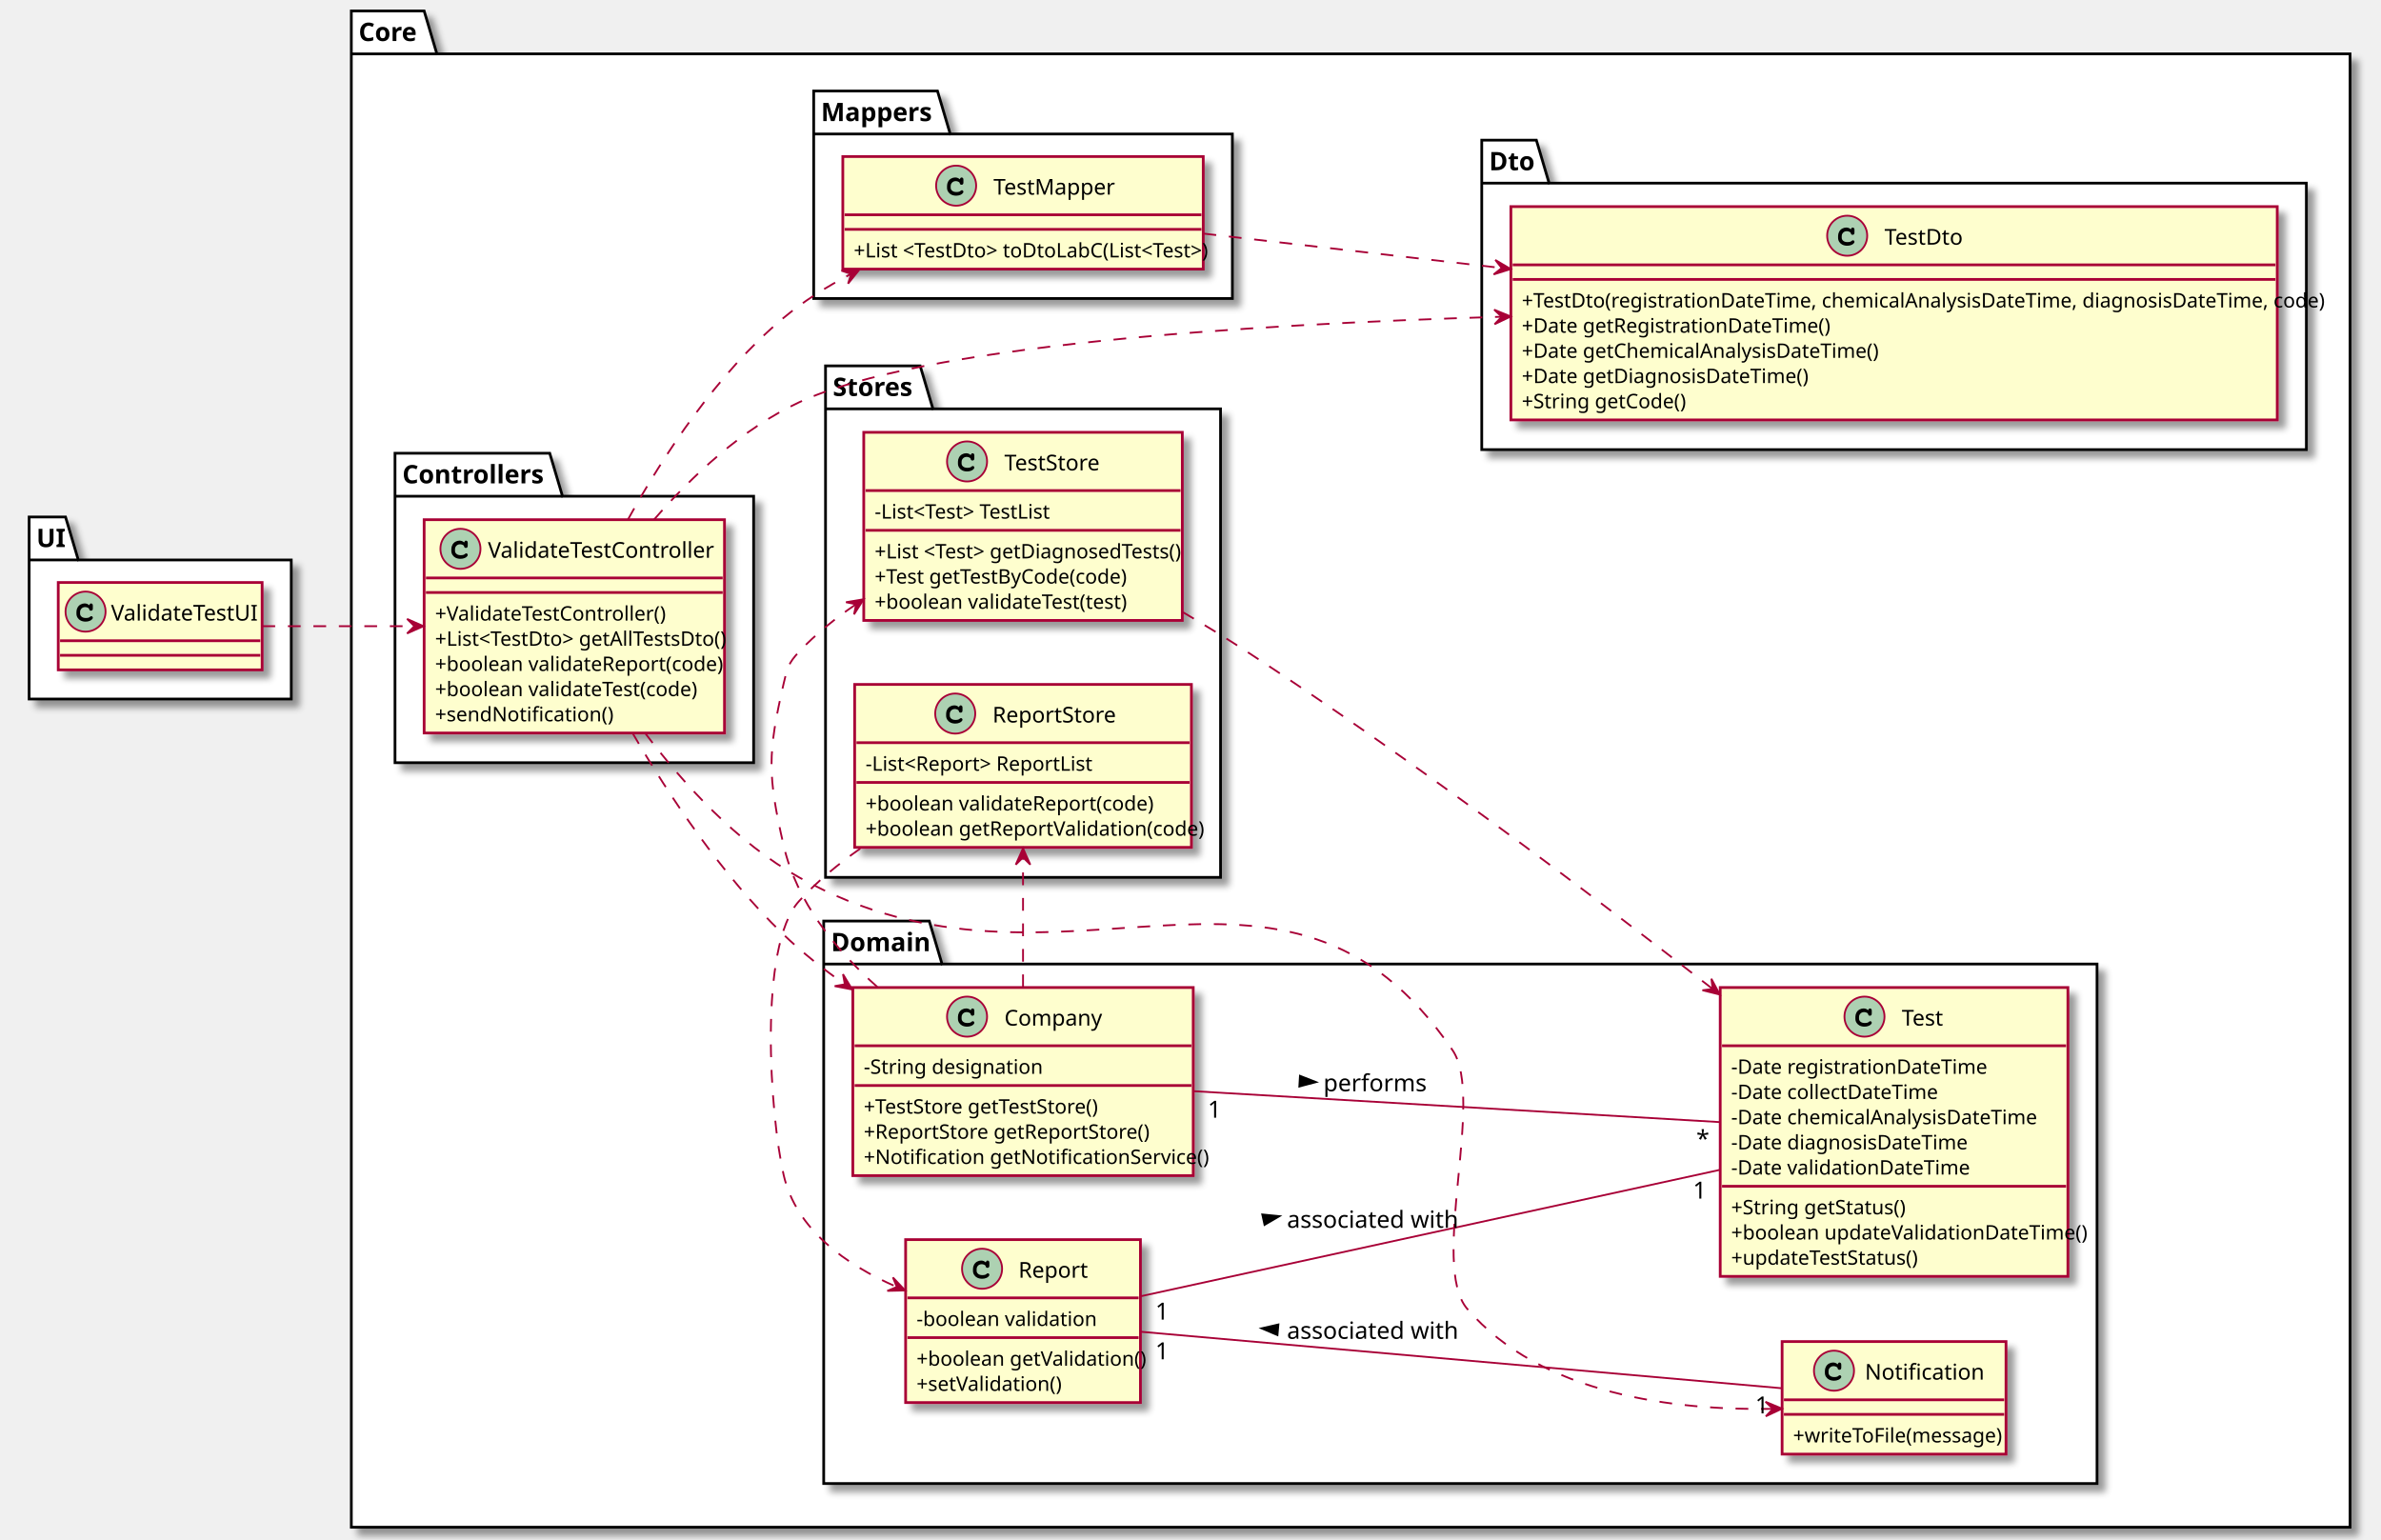
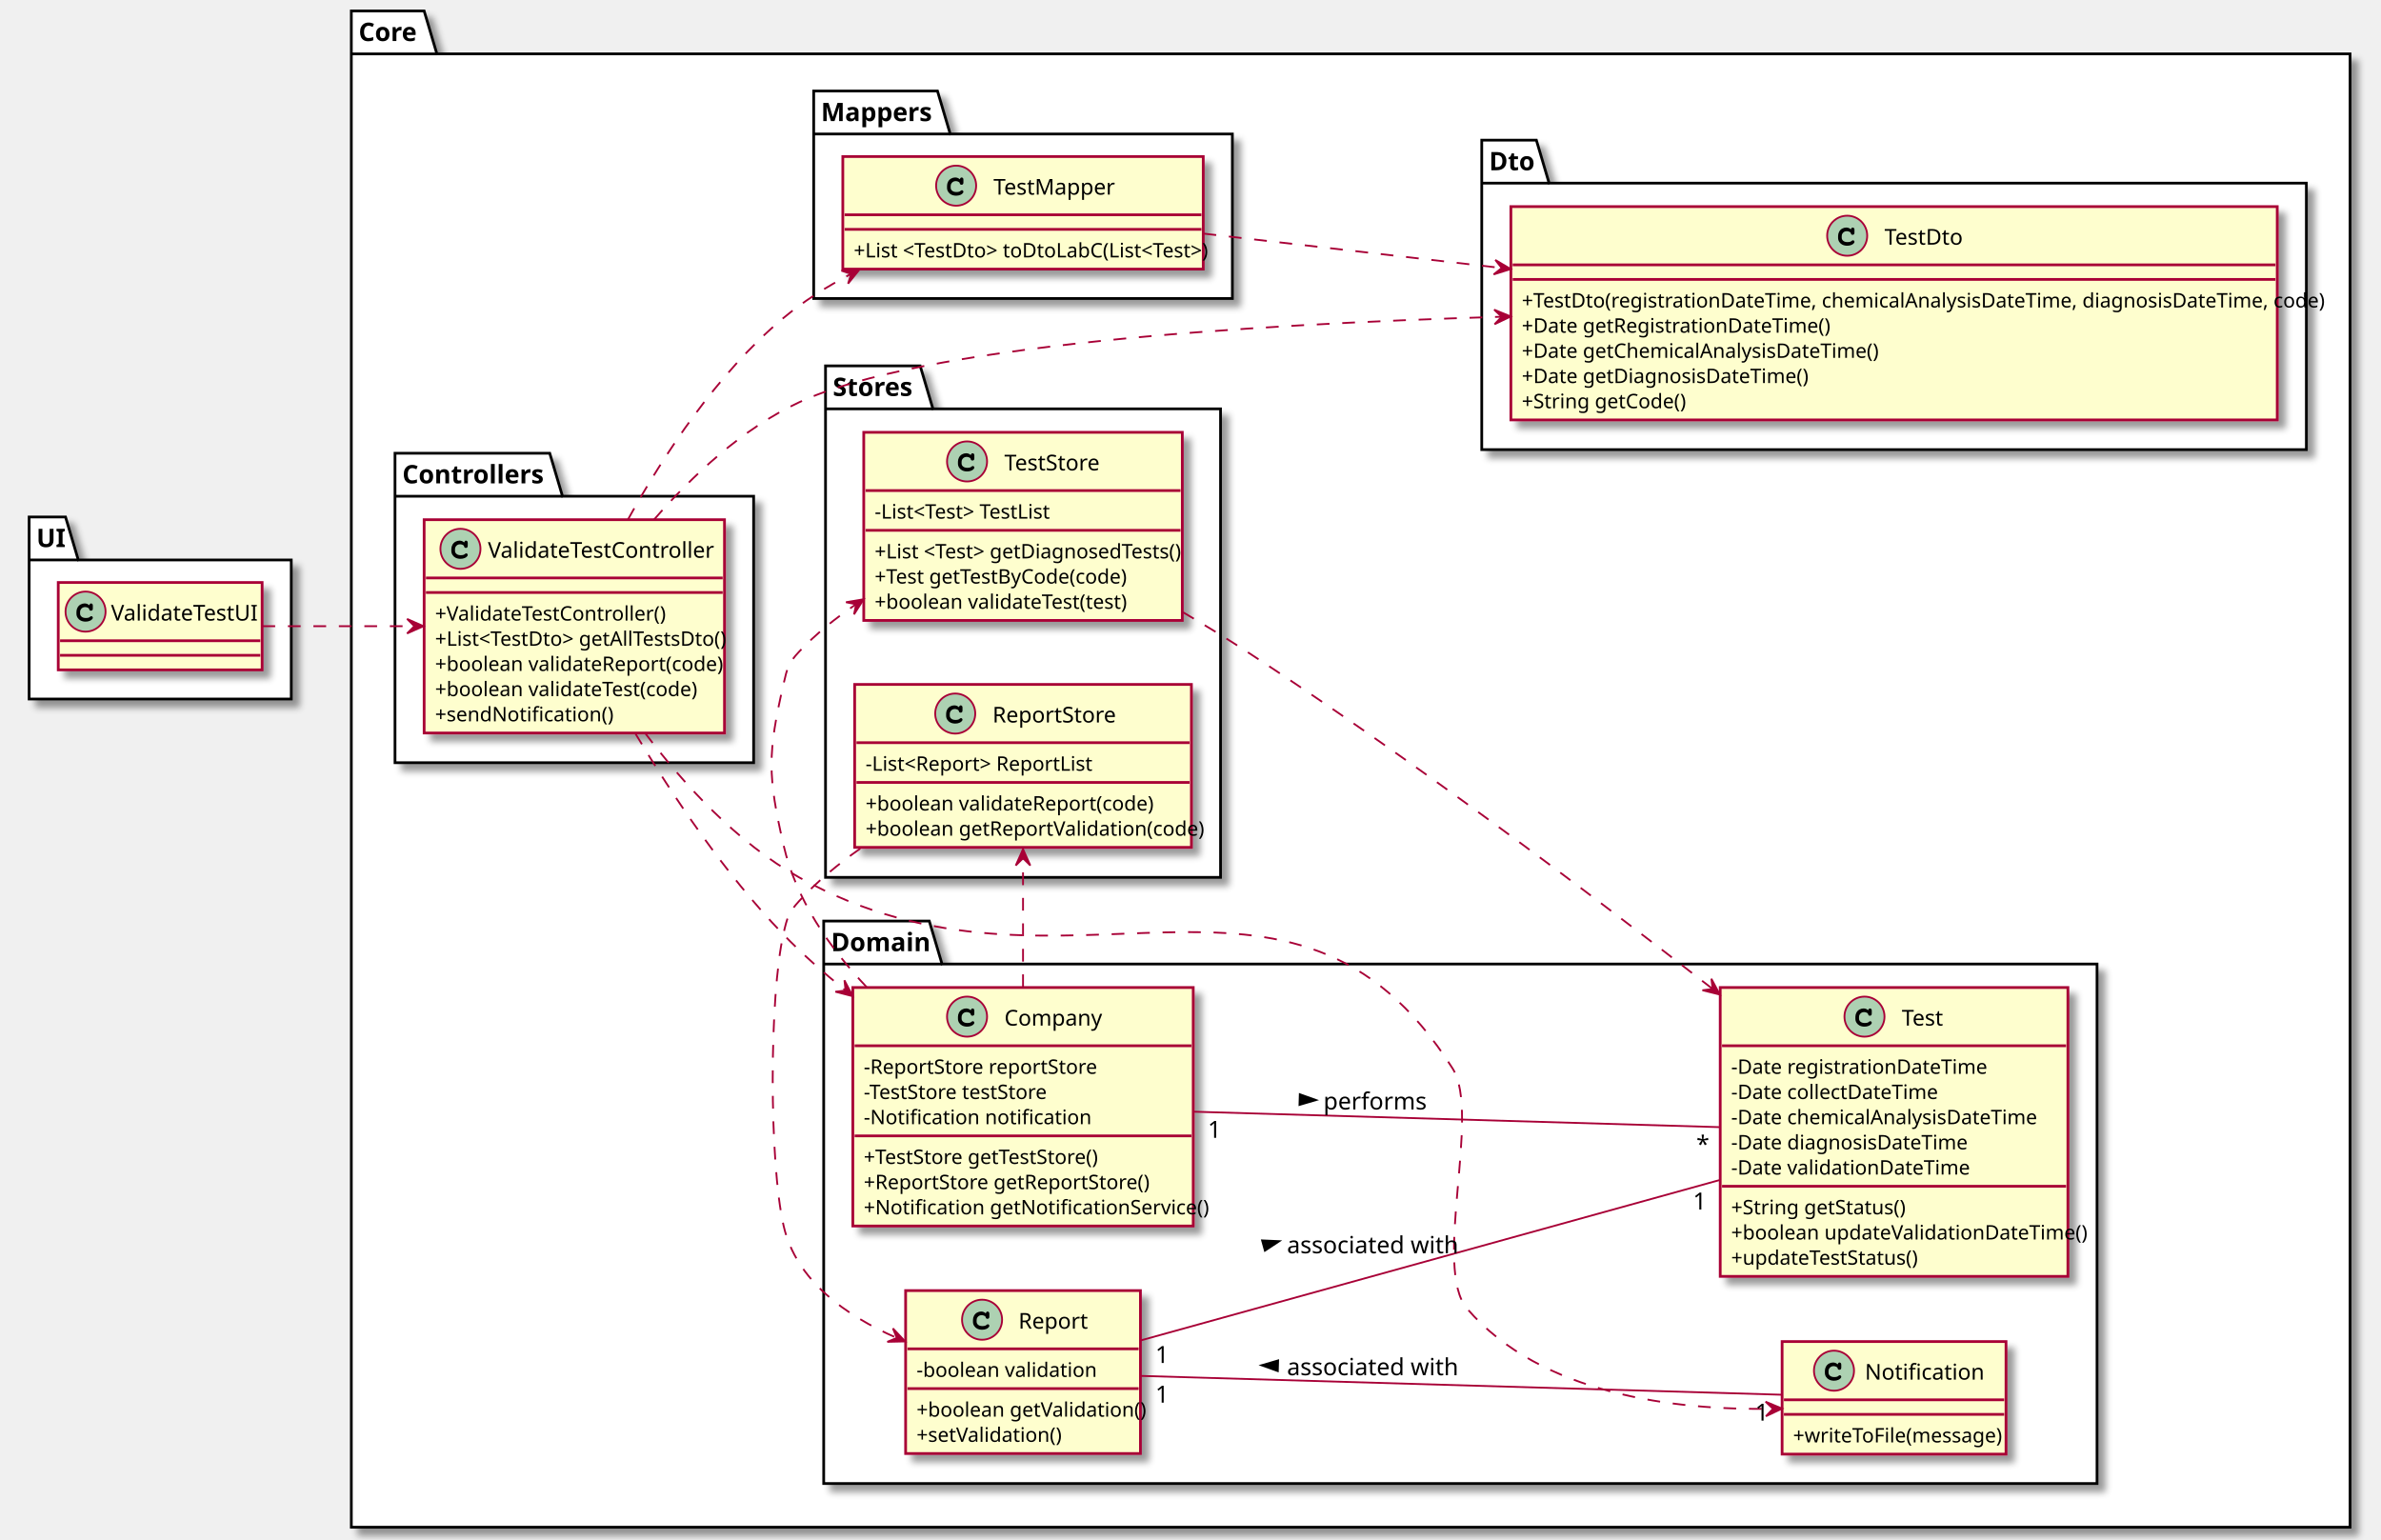
<svg xmlns="http://www.w3.org/2000/svg" contentScriptType="application/ecmascript" contentStyleType="text/css" height="846px" preserveAspectRatio="none" style="width:1308px;height:846px;" version="1.1" viewBox="0 0 1308 846" width="1308px" zoomAndPan="magnify">
  <defs>
-     <filter height="300%" id="f1ku7r9lt160tj" width="300%" x="-1" y="-1">
+     <filter height="300%" id="f14uuxpwuvs7lb" width="300%" x="-1" y="-1">
      <feGaussianBlur result="blurOut" stdDeviation="2.0" />
      <feColorMatrix in="blurOut" result="blurOut2" type="matrix" values="0 0 0 0 0 0 0 0 0 0 0 0 0 0 0 0 0 0 .4 0" />
      <feOffset dx="4.0" dy="4.0" in="blurOut2" result="blurOut3" />
      <feBlend in="SourceGraphic" in2="blurOut3" mode="normal" />
    </filter>
  </defs>
  <g>
-     <polygon fill="#FFFFFF" filter="url(#f1ku7r9lt160tj)" points="193,6,233,6,240,29.609,1291,29.609,1291,839,193,839,193,6" style="stroke:#000000;stroke-width:1.5;" />
+     <polygon fill="#FFFFFF" filter="url(#f14uuxpwuvs7lb)" points="193,6,233,6,240,29.609,1291,29.609,1291,839,193,839,193,6" style="stroke:#000000;stroke-width:1.5;" />
    <line style="stroke:#000000;stroke-width:1.5;" x1="193" x2="240" y1="29.609" y2="29.609" />
    <text fill="#000000" font-family="sans-serif" font-size="14" font-weight="bold" lengthAdjust="spacing" textLength="34" x="197" y="22.533">Core</text>
-     <polygon fill="#FFFFFF" filter="url(#f1ku7r9lt160tj)" points="452.5,506,510.5,506,517.5,529.609,1152,529.609,1152,815,452.5,815,452.5,506" style="stroke:#000000;stroke-width:1.5;" />
+     <polygon fill="#FFFFFF" filter="url(#f14uuxpwuvs7lb)" points="452.5,506,510.5,506,517.5,529.609,1152,529.609,1152,815,452.5,815,452.5,506" style="stroke:#000000;stroke-width:1.5;" />
    <line style="stroke:#000000;stroke-width:1.5;" x1="452.5" x2="517.5" y1="529.609" y2="529.609" />
    <text fill="#000000" font-family="sans-serif" font-size="14" font-weight="bold" lengthAdjust="spacing" textLength="52" x="456.5" y="522.533">Domain</text>
-     <polygon fill="#FFFFFF" filter="url(#f1ku7r9lt160tj)" points="453.5,201,505.5,201,512.5,224.609,670.5,224.609,670.5,482,453.5,482,453.5,201" style="stroke:#000000;stroke-width:1.5;" />
+     <polygon fill="#FFFFFF" filter="url(#f14uuxpwuvs7lb)" points="453.5,201,505.5,201,512.5,224.609,670.5,224.609,670.5,482,453.5,482,453.5,201" style="stroke:#000000;stroke-width:1.5;" />
    <line style="stroke:#000000;stroke-width:1.5;" x1="453.5" x2="512.5" y1="224.609" y2="224.609" />
    <text fill="#000000" font-family="sans-serif" font-size="14" font-weight="bold" lengthAdjust="spacing" textLength="46" x="457.5" y="217.533">Stores</text>
-     <polygon fill="#FFFFFF" filter="url(#f1ku7r9lt160tj)" points="217,249,302,249,309,272.609,414,272.609,414,419,217,419,217,249" style="stroke:#000000;stroke-width:1.5;" />
+     <polygon fill="#FFFFFF" filter="url(#f14uuxpwuvs7lb)" points="217,249,302,249,309,272.609,414,272.609,414,419,217,419,217,249" style="stroke:#000000;stroke-width:1.5;" />
    <line style="stroke:#000000;stroke-width:1.5;" x1="217" x2="309" y1="272.609" y2="272.609" />
    <text fill="#000000" font-family="sans-serif" font-size="14" font-weight="bold" lengthAdjust="spacing" textLength="79" x="221" y="265.533">Controllers</text>
-     <polygon fill="#FFFFFF" filter="url(#f1ku7r9lt160tj)" points="447,50,515,50,522,73.609,677,73.609,677,164,447,164,447,50" style="stroke:#000000;stroke-width:1.5;" />
+     <polygon fill="#FFFFFF" filter="url(#f14uuxpwuvs7lb)" points="447,50,515,50,522,73.609,677,73.609,677,164,447,164,447,50" style="stroke:#000000;stroke-width:1.5;" />
    <line style="stroke:#000000;stroke-width:1.5;" x1="447" x2="522" y1="73.609" y2="73.609" />
    <text fill="#000000" font-family="sans-serif" font-size="14" font-weight="bold" lengthAdjust="spacing" textLength="62" x="451" y="66.533">Mappers</text>
-     <polygon fill="#FFFFFF" filter="url(#f1ku7r9lt160tj)" points="814,77,844,77,851,100.609,1267,100.609,1267,247,814,247,814,77" style="stroke:#000000;stroke-width:1.5;" />
+     <polygon fill="#FFFFFF" filter="url(#f14uuxpwuvs7lb)" points="814,77,844,77,851,100.609,1267,100.609,1267,247,814,247,814,77" style="stroke:#000000;stroke-width:1.5;" />
    <line style="stroke:#000000;stroke-width:1.5;" x1="814" x2="851" y1="100.609" y2="100.609" />
    <text fill="#000000" font-family="sans-serif" font-size="14" font-weight="bold" lengthAdjust="spacing" textLength="24" x="818" y="93.533">Dto</text>
-     <polygon fill="#FFFFFF" filter="url(#f1ku7r9lt160tj)" points="16,284,36,284,43,307.609,160,307.609,160,384,16,384,16,284" style="stroke:#000000;stroke-width:1.5;" />
+     <polygon fill="#FFFFFF" filter="url(#f14uuxpwuvs7lb)" points="16,284,36,284,43,307.609,160,307.609,160,384,16,384,16,284" style="stroke:#000000;stroke-width:1.5;" />
    <line style="stroke:#000000;stroke-width:1.5;" x1="16" x2="43" y1="307.609" y2="307.609" />
    <text fill="#000000" font-family="sans-serif" font-size="14" font-weight="bold" lengthAdjust="spacing" textLength="14" x="20" y="300.533">UI</text>
-     <rect codeLine="7" fill="#FEFECE" filter="url(#f1ku7r9lt160tj)" height="103.344" id="C" style="stroke:#A80036;stroke-width:1.5;" width="187" x="468.5" y="542.5" />
+     <rect codeLine="7" fill="#FEFECE" filter="url(#f14uuxpwuvs7lb)" height="131.016" id="C" style="stroke:#A80036;stroke-width:1.5;" width="187" x="468.5" y="542.5" />
    <ellipse cx="531.25" cy="558.5" fill="#ADD1B2" rx="11" ry="11" style="stroke:#A80036;stroke-width:1.0;" />
    <path d="M533.25,555 Q533.453,554.5 533.688,554.25 Q533.922,554 534.188,554 Q534.656,554 534.953,554.281 Q535.25,554.562 535.25,555.219 L535.25,556.781 Q535.25,557.438 534.969,557.719 Q534.688,558 534.25,558 Q533.859,558 533.609,557.828 Q533.359,557.656 533.25,557.203 Q533.203,556.891 533.031,556.719 Q532.719,556.391 532.156,556.203 Q531.594,556 531.031,556 Q530.328,556 529.734,556.281 Q529.156,556.562 528.703,557.188 Q528.25,557.812 528.25,558.672 L528.25,559.594 Q528.25,560.625 529.094,561.312 Q529.938,562 531.438,562 Q532.328,562 532.953,561.797 Q533.312,561.688 533.719,561.328 Q533.984,561.125 534.125,561.062 Q534.266,561 534.438,561 Q534.766,561 535,561.266 Q535.25,561.516 535.25,561.875 Q535.25,562.219 534.906,562.625 Q534.406,563.219 533.609,563.547 Q532.562,564 531.281,564 Q529.781,564 528.578,563.406 Q527.609,562.938 526.922,561.922 Q526.25,560.906 526.25,559.703 L526.25,558.609 Q526.25,557.359 526.844,556.266 Q527.453,555.172 528.5,554.594 Q529.562,554 530.75,554 Q531.469,554 532.094,554.25 Q532.719,554.5 533.25,555 Z " fill="#000000" />
    <text fill="#000000" font-family="sans-serif" font-size="12" lengthAdjust="spacing" textLength="53" x="551.75" y="563.41">Company</text>
    <line style="stroke:#A80036;stroke-width:1.5;" x1="469.5" x2="654.5" y1="574.5" y2="574.5" />
-     <text fill="#000000" font-family="sans-serif" font-size="11" lengthAdjust="spacing" textLength="90" x="474.5" y="589.919">-String designation</text>
-     <line style="stroke:#A80036;stroke-width:1.5;" x1="469.5" x2="654.5" y1="596.336" y2="596.336" />
-     <text fill="#000000" font-family="sans-serif" font-size="11" lengthAdjust="spacing" textLength="126" x="474.5" y="611.755">+TestStore getTestStore()</text>
-     <text fill="#000000" font-family="sans-serif" font-size="11" lengthAdjust="spacing" textLength="148" x="474.5" y="625.591">+ReportStore getReportStore()</text>
-     <text fill="#000000" font-family="sans-serif" font-size="11" lengthAdjust="spacing" textLength="175" x="474.5" y="639.427">+Notification getNotificationService()</text>
-     <rect codeLine="14" fill="#FEFECE" filter="url(#f1ku7r9lt160tj)" height="158.688" id="T" style="stroke:#A80036;stroke-width:1.5;" width="191" x="945" y="542.5" />
+     <text fill="#000000" font-family="sans-serif" font-size="11" lengthAdjust="spacing" textLength="120" x="474.5" y="589.919">-ReportStore reportStore</text>
+     <text fill="#000000" font-family="sans-serif" font-size="11" lengthAdjust="spacing" textLength="98" x="474.5" y="603.755">-TestStore testStore</text>
+     <text fill="#000000" font-family="sans-serif" font-size="11" lengthAdjust="spacing" textLength="112" x="474.5" y="617.591">-Notification notification</text>
+     <line style="stroke:#A80036;stroke-width:1.5;" x1="469.5" x2="654.5" y1="624.008" y2="624.008" />
+     <text fill="#000000" font-family="sans-serif" font-size="11" lengthAdjust="spacing" textLength="126" x="474.5" y="639.427">+TestStore getTestStore()</text>
+     <text fill="#000000" font-family="sans-serif" font-size="11" lengthAdjust="spacing" textLength="148" x="474.5" y="653.263">+ReportStore getReportStore()</text>
+     <text fill="#000000" font-family="sans-serif" font-size="11" lengthAdjust="spacing" textLength="175" x="474.5" y="667.099">+Notification getNotificationService()</text>
+     <rect codeLine="16" fill="#FEFECE" filter="url(#f14uuxpwuvs7lb)" height="158.688" id="T" style="stroke:#A80036;stroke-width:1.5;" width="191" x="945" y="542.5" />
    <ellipse cx="1024.25" cy="558.5" fill="#ADD1B2" rx="11" ry="11" style="stroke:#A80036;stroke-width:1.0;" />
    <path d="M1026.25,555 Q1026.453,554.5 1026.688,554.25 Q1026.922,554 1027.188,554 Q1027.656,554 1027.953,554.281 Q1028.25,554.562 1028.25,555.219 L1028.25,556.781 Q1028.25,557.438 1027.969,557.719 Q1027.688,558 1027.25,558 Q1026.859,558 1026.609,557.828 Q1026.359,557.656 1026.25,557.203 Q1026.203,556.891 1026.031,556.719 Q1025.719,556.391 1025.156,556.203 Q1024.594,556 1024.031,556 Q1023.328,556 1022.734,556.281 Q1022.156,556.562 1021.703,557.188 Q1021.25,557.812 1021.25,558.672 L1021.25,559.594 Q1021.25,560.625 1022.094,561.312 Q1022.938,562 1024.438,562 Q1025.328,562 1025.953,561.797 Q1026.312,561.688 1026.719,561.328 Q1026.984,561.125 1027.125,561.062 Q1027.266,561 1027.438,561 Q1027.766,561 1028,561.266 Q1028.25,561.516 1028.25,561.875 Q1028.25,562.219 1027.906,562.625 Q1027.406,563.219 1026.609,563.547 Q1025.562,564 1024.281,564 Q1022.781,564 1021.578,563.406 Q1020.609,562.938 1019.922,561.922 Q1019.25,560.906 1019.25,559.703 L1019.25,558.609 Q1019.25,557.359 1019.844,556.266 Q1020.453,555.172 1021.5,554.594 Q1022.562,554 1023.75,554 Q1024.469,554 1025.094,554.25 Q1025.719,554.5 1026.25,555 Z " fill="#000000" />
    <text fill="#000000" font-family="sans-serif" font-size="12" lengthAdjust="spacing" textLength="24" x="1044.75" y="563.41">Test</text>
    <line style="stroke:#A80036;stroke-width:1.5;" x1="946" x2="1135" y1="574.5" y2="574.5" />
    <text fill="#000000" font-family="sans-serif" font-size="11" lengthAdjust="spacing" textLength="127" x="951" y="589.919">-Date registrationDateTime</text>
    <text fill="#000000" font-family="sans-serif" font-size="11" lengthAdjust="spacing" textLength="104" x="951" y="603.755">-Date collectDateTime</text>
    <text fill="#000000" font-family="sans-serif" font-size="11" lengthAdjust="spacing" textLength="157" x="951" y="617.591">-Date chemicalAnalysisDateTime</text>
    <text fill="#000000" font-family="sans-serif" font-size="11" lengthAdjust="spacing" textLength="119" x="951" y="631.427">-Date diagnosisDateTime</text>
    <text fill="#000000" font-family="sans-serif" font-size="11" lengthAdjust="spacing" textLength="118" x="951" y="645.263">-Date validationDateTime</text>
    <line style="stroke:#A80036;stroke-width:1.5;" x1="946" x2="1135" y1="651.68" y2="651.68" />
    <text fill="#000000" font-family="sans-serif" font-size="11" lengthAdjust="spacing" textLength="91" x="951" y="667.099">+String getStatus()</text>
    <text fill="#000000" font-family="sans-serif" font-size="11" lengthAdjust="spacing" textLength="179" x="951" y="680.935">+boolean updateValidationDateTime()</text>
    <text fill="#000000" font-family="sans-serif" font-size="11" lengthAdjust="spacing" textLength="99" x="951" y="694.77">+updateTestStatus()</text>
-     <rect codeLine="25" fill="#FEFECE" filter="url(#f1ku7r9lt160tj)" height="89.508" id="R" style="stroke:#A80036;stroke-width:1.5;" width="129" x="497.5" y="681" />
-     <ellipse cx="539.5" cy="697" fill="#ADD1B2" rx="11" ry="11" style="stroke:#A80036;stroke-width:1.0;" />
-     <path d="M541.5,693.5 Q541.703,693 541.938,692.75 Q542.172,692.5 542.438,692.5 Q542.906,692.5 543.203,692.781 Q543.5,693.062 543.5,693.719 L543.5,695.281 Q543.5,695.938 543.219,696.219 Q542.938,696.5 542.5,696.5 Q542.109,696.5 541.859,696.328 Q541.609,696.156 541.5,695.703 Q541.453,695.391 541.281,695.219 Q540.969,694.891 540.406,694.703 Q539.844,694.5 539.281,694.5 Q538.578,694.5 537.984,694.781 Q537.406,695.062 536.953,695.688 Q536.5,696.312 536.5,697.172 L536.5,698.094 Q536.5,699.125 537.344,699.812 Q538.188,700.5 539.688,700.5 Q540.578,700.5 541.203,700.297 Q541.562,700.188 541.969,699.828 Q542.234,699.625 542.375,699.562 Q542.516,699.5 542.688,699.5 Q543.016,699.5 543.25,699.766 Q543.5,700.016 543.5,700.375 Q543.5,700.719 543.156,701.125 Q542.656,701.719 541.859,702.047 Q540.812,702.5 539.531,702.5 Q538.031,702.5 536.828,701.906 Q535.859,701.438 535.172,700.422 Q534.5,699.406 534.5,698.203 L534.5,697.109 Q534.5,695.859 535.094,694.766 Q535.703,693.672 536.75,693.094 Q537.812,692.5 539,692.5 Q539.719,692.5 540.344,692.75 Q540.969,693 541.5,693.5 Z " fill="#000000" />
-     <text fill="#000000" font-family="sans-serif" font-size="12" lengthAdjust="spacing" textLength="37" x="559.5" y="701.91">Report</text>
-     <line style="stroke:#A80036;stroke-width:1.5;" x1="498.5" x2="625.5" y1="713" y2="713" />
-     <text fill="#000000" font-family="sans-serif" font-size="11" lengthAdjust="spacing" textLength="90" x="503.5" y="728.419">-boolean validation</text>
-     <line style="stroke:#A80036;stroke-width:1.5;" x1="498.5" x2="625.5" y1="734.836" y2="734.836" />
-     <text fill="#000000" font-family="sans-serif" font-size="11" lengthAdjust="spacing" textLength="117" x="503.5" y="750.255">+boolean getValidation()</text>
-     <text fill="#000000" font-family="sans-serif" font-size="11" lengthAdjust="spacing" textLength="76" x="503.5" y="764.091">+setValidation()</text>
-     <rect codeLine="31" fill="#FEFECE" filter="url(#f1ku7r9lt160tj)" height="61.836" id="N" style="stroke:#A80036;stroke-width:1.5;" width="123" x="979" y="737" />
+     <rect codeLine="27" fill="#FEFECE" filter="url(#f14uuxpwuvs7lb)" height="89.508" id="R" style="stroke:#A80036;stroke-width:1.5;" width="129" x="497.5" y="709" />
+     <ellipse cx="539.5" cy="725" fill="#ADD1B2" rx="11" ry="11" style="stroke:#A80036;stroke-width:1.0;" />
+     <path d="M541.5,721.5 Q541.703,721 541.938,720.75 Q542.172,720.5 542.438,720.5 Q542.906,720.5 543.203,720.781 Q543.5,721.062 543.5,721.719 L543.5,723.281 Q543.5,723.938 543.219,724.219 Q542.938,724.5 542.5,724.5 Q542.109,724.5 541.859,724.328 Q541.609,724.156 541.5,723.703 Q541.453,723.391 541.281,723.219 Q540.969,722.891 540.406,722.703 Q539.844,722.5 539.281,722.5 Q538.578,722.5 537.984,722.781 Q537.406,723.062 536.953,723.688 Q536.5,724.312 536.5,725.172 L536.5,726.094 Q536.5,727.125 537.344,727.812 Q538.188,728.5 539.688,728.5 Q540.578,728.5 541.203,728.297 Q541.562,728.188 541.969,727.828 Q542.234,727.625 542.375,727.562 Q542.516,727.5 542.688,727.5 Q543.016,727.5 543.25,727.766 Q543.5,728.016 543.5,728.375 Q543.5,728.719 543.156,729.125 Q542.656,729.719 541.859,730.047 Q540.812,730.5 539.531,730.5 Q538.031,730.5 536.828,729.906 Q535.859,729.438 535.172,728.422 Q534.5,727.406 534.5,726.203 L534.5,725.109 Q534.5,723.859 535.094,722.766 Q535.703,721.672 536.75,721.094 Q537.812,720.5 539,720.5 Q539.719,720.5 540.344,720.75 Q540.969,721 541.5,721.5 Z " fill="#000000" />
+     <text fill="#000000" font-family="sans-serif" font-size="12" lengthAdjust="spacing" textLength="37" x="559.5" y="729.91">Report</text>
+     <line style="stroke:#A80036;stroke-width:1.5;" x1="498.5" x2="625.5" y1="741" y2="741" />
+     <text fill="#000000" font-family="sans-serif" font-size="11" lengthAdjust="spacing" textLength="90" x="503.5" y="756.419">-boolean validation</text>
+     <line style="stroke:#A80036;stroke-width:1.5;" x1="498.5" x2="625.5" y1="762.836" y2="762.836" />
+     <text fill="#000000" font-family="sans-serif" font-size="11" lengthAdjust="spacing" textLength="117" x="503.5" y="778.255">+boolean getValidation()</text>
+     <text fill="#000000" font-family="sans-serif" font-size="11" lengthAdjust="spacing" textLength="76" x="503.5" y="792.091">+setValidation()</text>
+     <rect codeLine="33" fill="#FEFECE" filter="url(#f14uuxpwuvs7lb)" height="61.836" id="N" style="stroke:#A80036;stroke-width:1.5;" width="123" x="979" y="737" />
    <ellipse cx="1007.5" cy="753" fill="#ADD1B2" rx="11" ry="11" style="stroke:#A80036;stroke-width:1.0;" />
    <path d="M1009.5,749.5 Q1009.703,749 1009.938,748.75 Q1010.172,748.5 1010.438,748.5 Q1010.906,748.5 1011.203,748.781 Q1011.5,749.062 1011.5,749.719 L1011.5,751.281 Q1011.5,751.938 1011.219,752.219 Q1010.938,752.5 1010.5,752.5 Q1010.109,752.5 1009.859,752.328 Q1009.609,752.156 1009.5,751.703 Q1009.453,751.391 1009.281,751.219 Q1008.969,750.891 1008.406,750.703 Q1007.844,750.5 1007.281,750.5 Q1006.578,750.5 1005.984,750.781 Q1005.406,751.062 1004.953,751.688 Q1004.5,752.312 1004.5,753.172 L1004.5,754.094 Q1004.5,755.125 1005.344,755.812 Q1006.188,756.5 1007.688,756.5 Q1008.578,756.5 1009.203,756.297 Q1009.562,756.188 1009.969,755.828 Q1010.234,755.625 1010.375,755.562 Q1010.516,755.5 1010.688,755.5 Q1011.016,755.5 1011.25,755.766 Q1011.5,756.016 1011.5,756.375 Q1011.5,756.719 1011.156,757.125 Q1010.656,757.719 1009.859,758.047 Q1008.812,758.5 1007.531,758.5 Q1006.031,758.5 1004.828,757.906 Q1003.859,757.438 1003.172,756.422 Q1002.5,755.406 1002.5,754.203 L1002.5,753.109 Q1002.5,751.859 1003.094,750.766 Q1003.703,749.672 1004.75,749.094 Q1005.812,748.5 1007,748.5 Q1007.719,748.5 1008.344,748.75 Q1008.969,749 1009.5,749.5 Z " fill="#000000" />
    <text fill="#000000" font-family="sans-serif" font-size="12" lengthAdjust="spacing" textLength="61" x="1024.5" y="757.91">Notification</text>
    <line style="stroke:#A80036;stroke-width:1.5;" x1="980" x2="1101" y1="769" y2="769" />
    <line style="stroke:#A80036;stroke-width:1.5;" x1="980" x2="1101" y1="777" y2="777" />
    <text fill="#000000" font-family="sans-serif" font-size="11" lengthAdjust="spacing" textLength="111" x="985" y="792.419">+writeToFile(message)</text>
-     <rect codeLine="38" fill="#FEFECE" filter="url(#f1ku7r9lt160tj)" height="103.344" id="TS" style="stroke:#A80036;stroke-width:1.5;" width="175" x="474.5" y="237.5" />
+     <rect codeLine="40" fill="#FEFECE" filter="url(#f14uuxpwuvs7lb)" height="103.344" id="TS" style="stroke:#A80036;stroke-width:1.5;" width="175" x="474.5" y="237.5" />
    <ellipse cx="531.25" cy="253.5" fill="#ADD1B2" rx="11" ry="11" style="stroke:#A80036;stroke-width:1.0;" />
    <path d="M533.25,250 Q533.453,249.5 533.688,249.25 Q533.922,249 534.188,249 Q534.656,249 534.953,249.281 Q535.25,249.562 535.25,250.219 L535.25,251.781 Q535.25,252.438 534.969,252.719 Q534.688,253 534.25,253 Q533.859,253 533.609,252.828 Q533.359,252.656 533.25,252.203 Q533.203,251.891 533.031,251.719 Q532.719,251.391 532.156,251.203 Q531.594,251 531.031,251 Q530.328,251 529.734,251.281 Q529.156,251.562 528.703,252.188 Q528.25,252.812 528.25,253.672 L528.25,254.594 Q528.25,255.625 529.094,256.312 Q529.938,257 531.438,257 Q532.328,257 532.953,256.797 Q533.312,256.688 533.719,256.328 Q533.984,256.125 534.125,256.062 Q534.266,256 534.438,256 Q534.766,256 535,256.266 Q535.25,256.516 535.25,256.875 Q535.25,257.219 534.906,257.625 Q534.406,258.219 533.609,258.547 Q532.562,259 531.281,259 Q529.781,259 528.578,258.406 Q527.609,257.938 526.922,256.922 Q526.25,255.906 526.25,254.703 L526.25,253.609 Q526.25,252.359 526.844,251.266 Q527.453,250.172 528.5,249.594 Q529.562,249 530.75,249 Q531.469,249 532.094,249.25 Q532.719,249.5 533.25,250 Z " fill="#000000" />
    <text fill="#000000" font-family="sans-serif" font-size="12" lengthAdjust="spacing" textLength="53" x="551.75" y="258.41">TestStore</text>
    <line style="stroke:#A80036;stroke-width:1.5;" x1="475.5" x2="648.5" y1="269.5" y2="269.5" />
    <text fill="#000000" font-family="sans-serif" font-size="11" lengthAdjust="spacing" textLength="95" x="480.5" y="284.919">-List&lt;Test&gt; TestList</text>
    <line style="stroke:#A80036;stroke-width:1.5;" x1="475.5" x2="648.5" y1="291.336" y2="291.336" />
    <text fill="#000000" font-family="sans-serif" font-size="11" lengthAdjust="spacing" textLength="163" x="480.5" y="306.755">+List &lt;Test&gt; getDiagnosedTests()</text>
    <text fill="#000000" font-family="sans-serif" font-size="11" lengthAdjust="spacing" textLength="136" x="480.5" y="320.591">+Test getTestByCode(code)</text>
    <text fill="#000000" font-family="sans-serif" font-size="11" lengthAdjust="spacing" textLength="131" x="480.5" y="334.427">+boolean validateTest(test)</text>
-     <rect codeLine="45" fill="#FEFECE" filter="url(#f1ku7r9lt160tj)" height="89.508" id="RS" style="stroke:#A80036;stroke-width:1.5;" width="185" x="469.5" y="376" />
+     <rect codeLine="47" fill="#FEFECE" filter="url(#f14uuxpwuvs7lb)" height="89.508" id="RS" style="stroke:#A80036;stroke-width:1.5;" width="185" x="469.5" y="376" />
    <ellipse cx="524.75" cy="392" fill="#ADD1B2" rx="11" ry="11" style="stroke:#A80036;stroke-width:1.0;" />
    <path d="M526.75,388.5 Q526.953,388 527.188,387.75 Q527.422,387.5 527.688,387.5 Q528.156,387.5 528.453,387.781 Q528.75,388.062 528.75,388.719 L528.75,390.281 Q528.75,390.938 528.469,391.219 Q528.188,391.5 527.75,391.5 Q527.359,391.5 527.109,391.328 Q526.859,391.156 526.75,390.703 Q526.703,390.391 526.531,390.219 Q526.219,389.891 525.656,389.703 Q525.094,389.5 524.531,389.5 Q523.828,389.5 523.234,389.781 Q522.656,390.062 522.203,390.688 Q521.75,391.312 521.75,392.172 L521.75,393.094 Q521.75,394.125 522.594,394.812 Q523.438,395.5 524.938,395.5 Q525.828,395.5 526.453,395.297 Q526.812,395.188 527.219,394.828 Q527.484,394.625 527.625,394.562 Q527.766,394.5 527.938,394.5 Q528.266,394.5 528.5,394.766 Q528.75,395.016 528.75,395.375 Q528.75,395.719 528.406,396.125 Q527.906,396.719 527.109,397.047 Q526.062,397.5 524.781,397.5 Q523.281,397.5 522.078,396.906 Q521.109,396.438 520.422,395.422 Q519.75,394.406 519.75,393.203 L519.75,392.109 Q519.75,390.859 520.344,389.766 Q520.953,388.672 522,388.094 Q523.062,387.5 524.25,387.5 Q524.969,387.5 525.594,387.75 Q526.219,388 526.75,388.5 Z " fill="#000000" />
    <text fill="#000000" font-family="sans-serif" font-size="12" lengthAdjust="spacing" textLength="66" x="545.25" y="396.91">ReportStore</text>
    <line style="stroke:#A80036;stroke-width:1.5;" x1="470.5" x2="653.5" y1="408" y2="408" />
    <text fill="#000000" font-family="sans-serif" font-size="11" lengthAdjust="spacing" textLength="117" x="475.5" y="423.419">-List&lt;Report&gt; ReportList</text>
    <line style="stroke:#A80036;stroke-width:1.5;" x1="470.5" x2="653.5" y1="429.836" y2="429.836" />
    <text fill="#000000" font-family="sans-serif" font-size="11" lengthAdjust="spacing" textLength="148" x="475.5" y="445.255">+boolean validateReport(code)</text>
    <text fill="#000000" font-family="sans-serif" font-size="11" lengthAdjust="spacing" textLength="173" x="475.5" y="459.091">+boolean getReportValidation(code)</text>
-     <rect codeLine="54" fill="#FEFECE" filter="url(#f1ku7r9lt160tj)" height="117.18" id="VTC" style="stroke:#A80036;stroke-width:1.5;" width="165" x="233" y="285.5" />
+     <rect codeLine="56" fill="#FEFECE" filter="url(#f14uuxpwuvs7lb)" height="117.18" id="VTC" style="stroke:#A80036;stroke-width:1.5;" width="165" x="233" y="285.5" />
    <ellipse cx="252.95" cy="301.5" fill="#ADD1B2" rx="11" ry="11" style="stroke:#A80036;stroke-width:1.0;" />
    <path d="M254.95,298 Q255.153,297.5 255.387,297.25 Q255.622,297 255.887,297 Q256.356,297 256.653,297.281 Q256.95,297.562 256.95,298.219 L256.95,299.781 Q256.95,300.438 256.669,300.719 Q256.387,301 255.95,301 Q255.559,301 255.309,300.828 Q255.059,300.656 254.95,300.203 Q254.903,299.891 254.731,299.719 Q254.419,299.391 253.856,299.203 Q253.294,299 252.731,299 Q252.028,299 251.434,299.281 Q250.856,299.562 250.403,300.188 Q249.95,300.812 249.95,301.672 L249.95,302.594 Q249.95,303.625 250.794,304.312 Q251.637,305 253.137,305 Q254.028,305 254.653,304.797 Q255.012,304.688 255.419,304.328 Q255.684,304.125 255.825,304.062 Q255.966,304 256.137,304 Q256.466,304 256.7,304.266 Q256.95,304.516 256.95,304.875 Q256.95,305.219 256.606,305.625 Q256.106,306.219 255.309,306.547 Q254.262,307 252.981,307 Q251.481,307 250.278,306.406 Q249.309,305.938 248.622,304.922 Q247.95,303.906 247.95,302.703 L247.95,301.609 Q247.95,300.359 248.544,299.266 Q249.153,298.172 250.2,297.594 Q251.262,297 252.45,297 Q253.169,297 253.794,297.25 Q254.419,297.5 254.95,298 Z " fill="#000000" />
    <text fill="#000000" font-family="sans-serif" font-size="12" lengthAdjust="spacing" textLength="122" x="268.05" y="306.41">ValidateTestController</text>
    <line style="stroke:#A80036;stroke-width:1.5;" x1="234" x2="397" y1="317.5" y2="317.5" />
    <line style="stroke:#A80036;stroke-width:1.5;" x1="234" x2="397" y1="325.5" y2="325.5" />
    <text fill="#000000" font-family="sans-serif" font-size="11" lengthAdjust="spacing" textLength="120" x="239" y="340.919">+ValidateTestController()</text>
    <text fill="#000000" font-family="sans-serif" font-size="11" lengthAdjust="spacing" textLength="153" x="239" y="354.755">+List&lt;TestDto&gt; getAllTestsDto()</text>
    <text fill="#000000" font-family="sans-serif" font-size="11" lengthAdjust="spacing" textLength="148" x="239" y="368.591">+boolean validateReport(code)</text>
    <text fill="#000000" font-family="sans-serif" font-size="11" lengthAdjust="spacing" textLength="137" x="239" y="382.427">+boolean validateTest(code)</text>
    <text fill="#000000" font-family="sans-serif" font-size="11" lengthAdjust="spacing" textLength="91" x="239" y="396.263">+sendNotification()</text>
-     <rect codeLine="69" fill="#FEFECE" filter="url(#f1ku7r9lt160tj)" height="61.836" id="tM" style="stroke:#A80036;stroke-width:1.5;" width="198" x="463" y="86" />
+     <rect codeLine="71" fill="#FEFECE" filter="url(#f14uuxpwuvs7lb)" height="61.836" id="tM" style="stroke:#A80036;stroke-width:1.5;" width="198" x="463" y="86" />
    <ellipse cx="525.25" cy="102" fill="#ADD1B2" rx="11" ry="11" style="stroke:#A80036;stroke-width:1.0;" />
    <path d="M527.25,98.5 Q527.453,98 527.688,97.75 Q527.922,97.5 528.188,97.5 Q528.656,97.5 528.953,97.781 Q529.25,98.062 529.25,98.719 L529.25,100.281 Q529.25,100.938 528.969,101.219 Q528.688,101.5 528.25,101.5 Q527.859,101.5 527.609,101.328 Q527.359,101.156 527.25,100.703 Q527.203,100.391 527.031,100.219 Q526.719,99.891 526.156,99.703 Q525.594,99.5 525.031,99.5 Q524.328,99.5 523.734,99.781 Q523.156,100.062 522.703,100.688 Q522.25,101.312 522.25,102.172 L522.25,103.094 Q522.25,104.125 523.094,104.812 Q523.938,105.5 525.438,105.5 Q526.328,105.5 526.953,105.297 Q527.312,105.188 527.719,104.828 Q527.984,104.625 528.125,104.562 Q528.266,104.5 528.438,104.5 Q528.766,104.5 529,104.766 Q529.25,105.016 529.25,105.375 Q529.25,105.719 528.906,106.125 Q528.406,106.719 527.609,107.047 Q526.562,107.5 525.281,107.5 Q523.781,107.5 522.578,106.906 Q521.609,106.438 520.922,105.422 Q520.25,104.406 520.25,103.203 L520.25,102.109 Q520.25,100.859 520.844,99.766 Q521.453,98.672 522.5,98.094 Q523.562,97.5 524.75,97.5 Q525.469,97.5 526.094,97.75 Q526.719,98 527.25,98.5 Z " fill="#000000" />
    <text fill="#000000" font-family="sans-serif" font-size="12" lengthAdjust="spacing" textLength="65" x="545.75" y="106.91">TestMapper</text>
    <line style="stroke:#A80036;stroke-width:1.5;" x1="464" x2="660" y1="118" y2="118" />
    <line style="stroke:#A80036;stroke-width:1.5;" x1="464" x2="660" y1="126" y2="126" />
    <text fill="#000000" font-family="sans-serif" font-size="11" lengthAdjust="spacing" textLength="186" x="469" y="141.419">+List &lt;TestDto&gt; toDtoLabC(List&lt;Test&gt;)</text>
-     <rect codeLine="77" fill="#FEFECE" filter="url(#f1ku7r9lt160tj)" height="117.18" id="tDto" style="stroke:#A80036;stroke-width:1.5;" width="421" x="830" y="113.5" />
+     <rect codeLine="79" fill="#FEFECE" filter="url(#f14uuxpwuvs7lb)" height="117.18" id="tDto" style="stroke:#A80036;stroke-width:1.5;" width="421" x="830" y="113.5" />
    <ellipse cx="1014.75" cy="129.5" fill="#ADD1B2" rx="11" ry="11" style="stroke:#A80036;stroke-width:1.0;" />
    <path d="M1016.75,126 Q1016.953,125.5 1017.188,125.25 Q1017.422,125 1017.688,125 Q1018.156,125 1018.453,125.281 Q1018.75,125.562 1018.75,126.219 L1018.75,127.781 Q1018.75,128.438 1018.469,128.719 Q1018.188,129 1017.75,129 Q1017.359,129 1017.109,128.828 Q1016.859,128.656 1016.75,128.203 Q1016.703,127.891 1016.531,127.719 Q1016.219,127.391 1015.656,127.203 Q1015.094,127 1014.531,127 Q1013.828,127 1013.234,127.281 Q1012.656,127.562 1012.203,128.188 Q1011.75,128.812 1011.75,129.672 L1011.75,130.594 Q1011.75,131.625 1012.594,132.312 Q1013.438,133 1014.938,133 Q1015.828,133 1016.453,132.797 Q1016.812,132.688 1017.219,132.328 Q1017.484,132.125 1017.625,132.062 Q1017.766,132 1017.938,132 Q1018.266,132 1018.5,132.266 Q1018.75,132.516 1018.75,132.875 Q1018.75,133.219 1018.406,133.625 Q1017.906,134.219 1017.109,134.547 Q1016.062,135 1014.781,135 Q1013.281,135 1012.078,134.406 Q1011.109,133.938 1010.422,132.922 Q1009.75,131.906 1009.75,130.703 L1009.75,129.609 Q1009.75,128.359 1010.344,127.266 Q1010.953,126.172 1012,125.594 Q1013.062,125 1014.25,125 Q1014.969,125 1015.594,125.25 Q1016.219,125.5 1016.75,126 Z " fill="#000000" />
    <text fill="#000000" font-family="sans-serif" font-size="12" lengthAdjust="spacing" textLength="43" x="1035.25" y="134.41">TestDto</text>
    <line style="stroke:#A80036;stroke-width:1.5;" x1="831" x2="1250" y1="145.5" y2="145.5" />
    <line style="stroke:#A80036;stroke-width:1.5;" x1="831" x2="1250" y1="153.5" y2="153.5" />
    <text fill="#000000" font-family="sans-serif" font-size="11" lengthAdjust="spacing" textLength="409" x="836" y="168.919">+TestDto(registrationDateTime, chemicalAnalysisDateTime, diagnosisDateTime, code)</text>
    <text fill="#000000" font-family="sans-serif" font-size="11" lengthAdjust="spacing" textLength="155" x="836" y="182.755">+Date getRegistrationDateTime()</text>
    <text fill="#000000" font-family="sans-serif" font-size="11" lengthAdjust="spacing" textLength="183" x="836" y="196.591">+Date getChemicalAnalysisDateTime()</text>
    <text fill="#000000" font-family="sans-serif" font-size="11" lengthAdjust="spacing" textLength="145" x="836" y="210.427">+Date getDiagnosisDateTime()</text>
    <text fill="#000000" font-family="sans-serif" font-size="11" lengthAdjust="spacing" textLength="85" x="836" y="224.263">+String getCode()</text>
-     <rect codeLine="91" fill="#FEFECE" filter="url(#f1ku7r9lt160tj)" height="48" id="VTUI" style="stroke:#A80036;stroke-width:1.5;" width="112" x="32" y="320" />
+     <rect codeLine="93" fill="#FEFECE" filter="url(#f14uuxpwuvs7lb)" height="48" id="VTUI" style="stroke:#A80036;stroke-width:1.5;" width="112" x="32" y="320" />
    <ellipse cx="47" cy="336" fill="#ADD1B2" rx="11" ry="11" style="stroke:#A80036;stroke-width:1.0;" />
    <path d="M49,332.5 Q49.203,332 49.438,331.75 Q49.672,331.5 49.938,331.5 Q50.406,331.5 50.703,331.781 Q51,332.062 51,332.719 L51,334.281 Q51,334.938 50.719,335.219 Q50.438,335.5 50,335.5 Q49.609,335.5 49.359,335.328 Q49.109,335.156 49,334.703 Q48.953,334.391 48.781,334.219 Q48.469,333.891 47.906,333.703 Q47.344,333.5 46.781,333.5 Q46.078,333.5 45.484,333.781 Q44.906,334.062 44.453,334.688 Q44,335.312 44,336.172 L44,337.094 Q44,338.125 44.844,338.812 Q45.688,339.5 47.188,339.5 Q48.078,339.5 48.703,339.297 Q49.062,339.188 49.469,338.828 Q49.734,338.625 49.875,338.562 Q50.016,338.5 50.188,338.5 Q50.516,338.5 50.75,338.766 Q51,339.016 51,339.375 Q51,339.719 50.656,340.125 Q50.156,340.719 49.359,341.047 Q48.312,341.5 47.031,341.5 Q45.531,341.5 44.328,340.906 Q43.359,340.438 42.672,339.422 Q42,338.406 42,337.203 L42,336.109 Q42,334.859 42.594,333.766 Q43.203,332.672 44.25,332.094 Q45.312,331.5 46.5,331.5 Q47.219,331.5 47.844,331.75 Q48.469,332 49,332.5 Z " fill="#000000" />
    <text fill="#000000" font-family="sans-serif" font-size="12" lengthAdjust="spacing" textLength="80" x="61" y="340.91">ValidateTestUI</text>
    <line style="stroke:#A80036;stroke-width:1.5;" x1="33" x2="143" y1="352" y2="352" />
    <line style="stroke:#A80036;stroke-width:1.5;" x1="33" x2="143" y1="360" y2="360" />
-     <path codeLine="94" d="M144.16,344 C169.2,344 199.43,344 227.42,344 " fill="none" id="VTUI-to-VTC" style="stroke:#A80036;stroke-width:1.0;stroke-dasharray:7.0,7.0;" />
+     <path codeLine="96" d="M144.16,344 C169.2,344 199.43,344 227.42,344 " fill="none" id="VTUI-to-VTC" style="stroke:#A80036;stroke-width:1.0;stroke-dasharray:7.0,7.0;" />
    <polygon fill="#A80036" points="232.62,344,223.62,340,227.62,344,223.62,348,232.62,344" style="stroke:#A80036;stroke-width:1.0;" />
-     <path codeLine="96" d="M481.96,542.19 C458.67,521.52 437.57,495.26 430.5,464.5 C421.63,425.95 421.63,414.05 430.5,375.5 C432.44,367.07 433.07,364.29 439,358 C448.12,348.32 458.92,339.64 470.25,331.97 " fill="none" id="C-to-TS" style="stroke:#A80036;stroke-width:1.0;stroke-dasharray:7.0,7.0;" />
+     <path codeLine="98" d="M476.08,542.26 C455.39,520.38 437.28,493.97 430.5,464.5 C421.63,425.95 421.63,414.05 430.5,375.5 C432.44,367.07 433.07,364.29 439,358 C448.12,348.32 458.92,339.64 470.25,331.97 " fill="none" id="C-to-TS" style="stroke:#A80036;stroke-width:1.0;stroke-dasharray:7.0,7.0;" />
    <polygon fill="#A80036" points="474.46,329.2,464.749,330.841,470.293,331.964,469.171,337.508,474.46,329.2" style="stroke:#A80036;stroke-width:1.0;" />
-     <path codeLine="97" d="M562,542.3 C562,518.56 562,494.82 562,471.08 " fill="none" id="C-to-RS" style="stroke:#A80036;stroke-width:1.0;stroke-dasharray:7.0,7.0;" />
-     <polygon fill="#A80036" points="562,466.01,558,475.01,562,471.01,566,475.01,562,466.01" style="stroke:#A80036;stroke-width:1.0;" />
-     <path codeLine="98" d="M347.4,402.56 C367.71,437.38 396.65,480.88 430,513 C440.3,522.92 452,532.22 464.09,540.74 " fill="none" id="VTC-to-C" style="stroke:#A80036;stroke-width:1.0;stroke-dasharray:7.0,7.0;" />
-     <polygon fill="#A80036" points="468.2,543.6,463.103,535.173,464.098,540.741,458.529,541.736,468.2,543.6" style="stroke:#A80036;stroke-width:1.0;" />
-     <path codeLine="99" d="M344.99,285.37 C364.76,249.65 393.99,205.21 430,175 C441.21,165.59 454.19,157.44 467.54,150.48 " fill="none" id="VTC-to-tM" style="stroke:#A80036;stroke-width:1.0;stroke-dasharray:7.0,7.0;" />
+     <path codeLine="99" d="M562,542.26 C562,518.67 562,495.09 562,471.5 " fill="none" id="C-to-RS" style="stroke:#A80036;stroke-width:1.0;stroke-dasharray:7.0,7.0;" />
+     <polygon fill="#A80036" points="562,466.47,558,475.47,562,471.47,566,475.47,562,466.47" style="stroke:#A80036;stroke-width:1.0;" />
+     <path codeLine="100" d="M348.98,402.88 C369.55,437.2 398.22,480.06 430,513 C440.43,523.81 452.21,534.25 464.33,544 " fill="none" id="VTC-to-C" style="stroke:#A80036;stroke-width:1.0;stroke-dasharray:7.0,7.0;" />
+     <polygon fill="#A80036" points="468.45,547.28,463.898,538.546,464.537,544.167,458.917,544.807,468.45,547.28" style="stroke:#A80036;stroke-width:1.0;" />
+     <path codeLine="101" d="M344.99,285.37 C364.76,249.65 393.99,205.21 430,175 C441.21,165.59 454.19,157.44 467.54,150.48 " fill="none" id="VTC-to-tM" style="stroke:#A80036;stroke-width:1.0;stroke-dasharray:7.0,7.0;" />
    <polygon fill="#A80036" points="472.07,148.16,462.236,148.708,467.621,150.442,465.887,155.826,472.07,148.16" style="stroke:#A80036;stroke-width:1.0;" />
-     <path codeLine="100" d="M359.27,285.48 C380.38,261.21 407.97,235.4 439,221 C505.81,190 680.84,178.28 824.81,174.01 " fill="none" id="VTC-to-tDto" style="stroke:#A80036;stroke-width:1.0;stroke-dasharray:7.0,7.0;" />
+     <path codeLine="102" d="M359.27,285.48 C380.38,261.21 407.97,235.4 439,221 C505.81,190 680.84,178.28 824.81,174.01 " fill="none" id="VTC-to-tDto" style="stroke:#A80036;stroke-width:1.0;stroke-dasharray:7.0,7.0;" />
    <polygon fill="#A80036" points="829.92,173.86,820.809,170.119,824.922,174.003,821.038,178.115,829.92,173.86" style="stroke:#A80036;stroke-width:1.0;" />
-     <path codeLine="101" d="M354.26,402.55 C375.69,430.99 405.01,463.03 439,482 C583.13,562.42 705.09,440.58 798,577 C815.79,603.12 785.4,695.03 806,719 C846.61,766.24 920.1,774.88 973.81,773.98 " fill="none" id="VTC-to-N" style="stroke:#A80036;stroke-width:1.0;stroke-dasharray:7.0,7.0;" />
-     <polygon fill="#A80036" points="978.95,773.86,969.861,770.067,973.951,773.974,970.044,778.065,978.95,773.86" style="stroke:#A80036;stroke-width:1.0;" />
-     <path codeLine="103" d="M649.79,336.3 C661.76,343.34 673.79,350.69 685,358 C774.2,416.11 870.84,488.77 940.65,543.15 " fill="none" id="TS-to-T" style="stroke:#A80036;stroke-width:1.0;stroke-dasharray:7.0,7.0;" />
+     <path codeLine="103" d="M354.26,402.55 C375.69,430.99 405.01,463.03 439,482 C584.17,563 709.03,446.57 798,587 C813.73,611.82 786.79,696.76 806,719 C846.71,766.15 920.18,774.81 973.87,773.94 " fill="none" id="VTC-to-N" style="stroke:#A80036;stroke-width:1.0;stroke-dasharray:7.0,7.0;" />
+     <polygon fill="#A80036" points="979,773.82,969.911,770.027,974.001,773.934,970.094,778.025,979,773.82" style="stroke:#A80036;stroke-width:1.0;" />
+     <path codeLine="105" d="M649.79,336.3 C661.76,343.34 673.79,350.69 685,358 C774.2,416.11 870.84,488.77 940.65,543.15 " fill="none" id="TS-to-T" style="stroke:#A80036;stroke-width:1.0;stroke-dasharray:7.0,7.0;" />
    <polygon fill="#A80036" points="944.79,546.38,940.148,537.694,940.846,543.307,935.232,544.005,944.79,546.38" style="stroke:#A80036;stroke-width:1.0;" />
-     <path codeLine="104" d="M661.15,128.33 C708.62,133.81 767.6,140.62 824.76,147.21 " fill="none" id="tM-to-tDto" style="stroke:#A80036;stroke-width:1.0;stroke-dasharray:7.0,7.0;" />
+     <path codeLine="106" d="M661.15,128.33 C708.62,133.81 767.6,140.62 824.76,147.21 " fill="none" id="tM-to-tDto" style="stroke:#A80036;stroke-width:1.0;stroke-dasharray:7.0,7.0;" />
    <polygon fill="#A80036" points="829.93,147.81,821.446,142.808,824.963,147.239,820.532,150.756,829.93,147.81" style="stroke:#A80036;stroke-width:1.0;" />
-     <path codeLine="106" d="M655.72,599.45 C739.11,604.35 861.05,611.51 944.99,616.45 " fill="none" id="C-T" style="stroke:#A80036;stroke-width:1.0;" />
-     <polygon fill="#000000" points="722.991,594.469,714.134,591.005,713.789,596.872,722.991,594.469" style="stroke:#000000;stroke-width:1.0;" />
-     <text fill="#000000" font-family="sans-serif" font-size="13" lengthAdjust="spacing" textLength="50" x="727" y="599.495">performs</text>
-     <text fill="#000000" font-family="sans-serif" font-size="13" lengthAdjust="spacing" textLength="7" x="663.467" y="614.017">1</text>
-     <text fill="#000000" font-family="sans-serif" font-size="13" lengthAdjust="spacing" textLength="5" x="931.874" y="630.176">*</text>
-     <path codeLine="108" d="M472.58,466.18 C460.4,474.7 448.75,484.33 439,495 C416.4,519.72 422.99,612.85 430.5,645.5 C437.39,675.46 464.57,694.74 492.44,706.9 " fill="none" id="RS-to-R" style="stroke:#A80036;stroke-width:1.0;stroke-dasharray:7.0,7.0;" />
-     <polygon fill="#A80036" points="497.28,708.93,490.519,701.769,492.667,707.002,487.434,709.15,497.28,708.93" style="stroke:#A80036;stroke-width:1.0;" />
-     <path codeLine="109" d="M626.77,712.08 C708.43,694.26 850.62,663.22 944.91,642.65 " fill="none" id="R-T" style="stroke:#A80036;stroke-width:1.0;" />
-     <polygon fill="#000000" points="702.885,668.11,693.421,667.167,694.675,672.91,702.885,668.11" style="stroke:#000000;stroke-width:1.0;" />
-     <text fill="#000000" font-family="sans-serif" font-size="13" lengthAdjust="spacing" textLength="90" x="707" y="674.495">associated with</text>
-     <text fill="#000000" font-family="sans-serif" font-size="13" lengthAdjust="spacing" textLength="7" x="634.664" y="724.939">1</text>
-     <text fill="#000000" font-family="sans-serif" font-size="13" lengthAdjust="spacing" textLength="7" x="930.014" y="658.455">1</text>
-     <path codeLine="110" d="M626.77,731.62 C718.95,739.75 888.28,754.67 978.74,762.64 " fill="none" id="R-N" style="stroke:#A80036;stroke-width:1.0;" />
-     <polygon fill="#000000" points="693.019,729.737,701.771,733.458,702.288,727.603,693.019,729.737" style="stroke:#000000;stroke-width:1.0;" />
-     <text fill="#000000" font-family="sans-serif" font-size="13" lengthAdjust="spacing" textLength="90" x="707" y="735.495">associated with</text>
-     <text fill="#000000" font-family="sans-serif" font-size="13" lengthAdjust="spacing" textLength="7" x="634.664" y="746.739">1</text>
-     <text fill="#000000" font-family="sans-serif" font-size="13" lengthAdjust="spacing" textLength="7" x="964.194" y="776.47">1</text>
+     <path codeLine="108" d="M655.72,610.72 C739.11,613.17 861.05,616.76 944.99,619.22 " fill="none" id="C-T" style="stroke:#A80036;stroke-width:1.0;" />
+     <polygon fill="#000000" points="722.998,604.323,714.043,601.119,713.87,606.995,722.998,604.323" style="stroke:#000000;stroke-width:1.0;" />
+     <text fill="#000000" font-family="sans-serif" font-size="13" lengthAdjust="spacing" textLength="50" x="727" y="609.495">performs</text>
+     <text fill="#000000" font-family="sans-serif" font-size="13" lengthAdjust="spacing" textLength="7" x="663.467" y="625.083">1</text>
+     <text fill="#000000" font-family="sans-serif" font-size="13" lengthAdjust="spacing" textLength="5" x="931.874" y="633.175">*</text>
+     <path codeLine="110" d="M472.58,466.18 C460.4,474.7 448.75,484.33 439,495 C433.17,501.38 432.44,504.07 430.5,512.5 C422.48,547.37 422.48,638.63 430.5,673.5 C437.39,703.46 464.57,722.74 492.44,734.9 " fill="none" id="RS-to-R" style="stroke:#A80036;stroke-width:1.0;stroke-dasharray:7.0,7.0;" />
+     <polygon fill="#A80036" points="497.28,736.93,490.519,729.769,492.667,735.002,487.434,737.15,497.28,736.93" style="stroke:#A80036;stroke-width:1.0;" />
+     <path codeLine="111" d="M626.77,736.33 C708.43,713.71 850.62,674.32 944.91,648.2 " fill="none" id="R-T" style="stroke:#A80036;stroke-width:1.0;" />
+     <polygon fill="#000000" points="702.818,681.841,693.317,681.423,694.886,687.088,702.818,681.841" style="stroke:#000000;stroke-width:1.0;" />
+     <text fill="#000000" font-family="sans-serif" font-size="13" lengthAdjust="spacing" textLength="90" x="707" y="688.495">associated with</text>
+     <text fill="#000000" font-family="sans-serif" font-size="13" lengthAdjust="spacing" textLength="7" x="634.664" y="748.756">1</text>
+     <text fill="#000000" font-family="sans-serif" font-size="13" lengthAdjust="spacing" textLength="7" x="930.014" y="664.447">1</text>
+     <path codeLine="112" d="M626.77,755.87 C718.95,758.58 888.28,763.56 978.74,766.21 " fill="none" id="R-N" style="stroke:#A80036;stroke-width:1.0;" />
+     <polygon fill="#000000" points="693.002,750.029,701.957,753.232,702.13,747.357,693.002,750.029" style="stroke:#000000;stroke-width:1.0;" />
+     <text fill="#000000" font-family="sans-serif" font-size="13" lengthAdjust="spacing" textLength="90" x="707" y="755.495">associated with</text>
+     <text fill="#000000" font-family="sans-serif" font-size="13" lengthAdjust="spacing" textLength="7" x="634.664" y="770.555">1</text>
+     <text fill="#000000" font-family="sans-serif" font-size="13" lengthAdjust="spacing" textLength="7" x="964.194" y="780.453">1</text>
  </g>
</svg>
